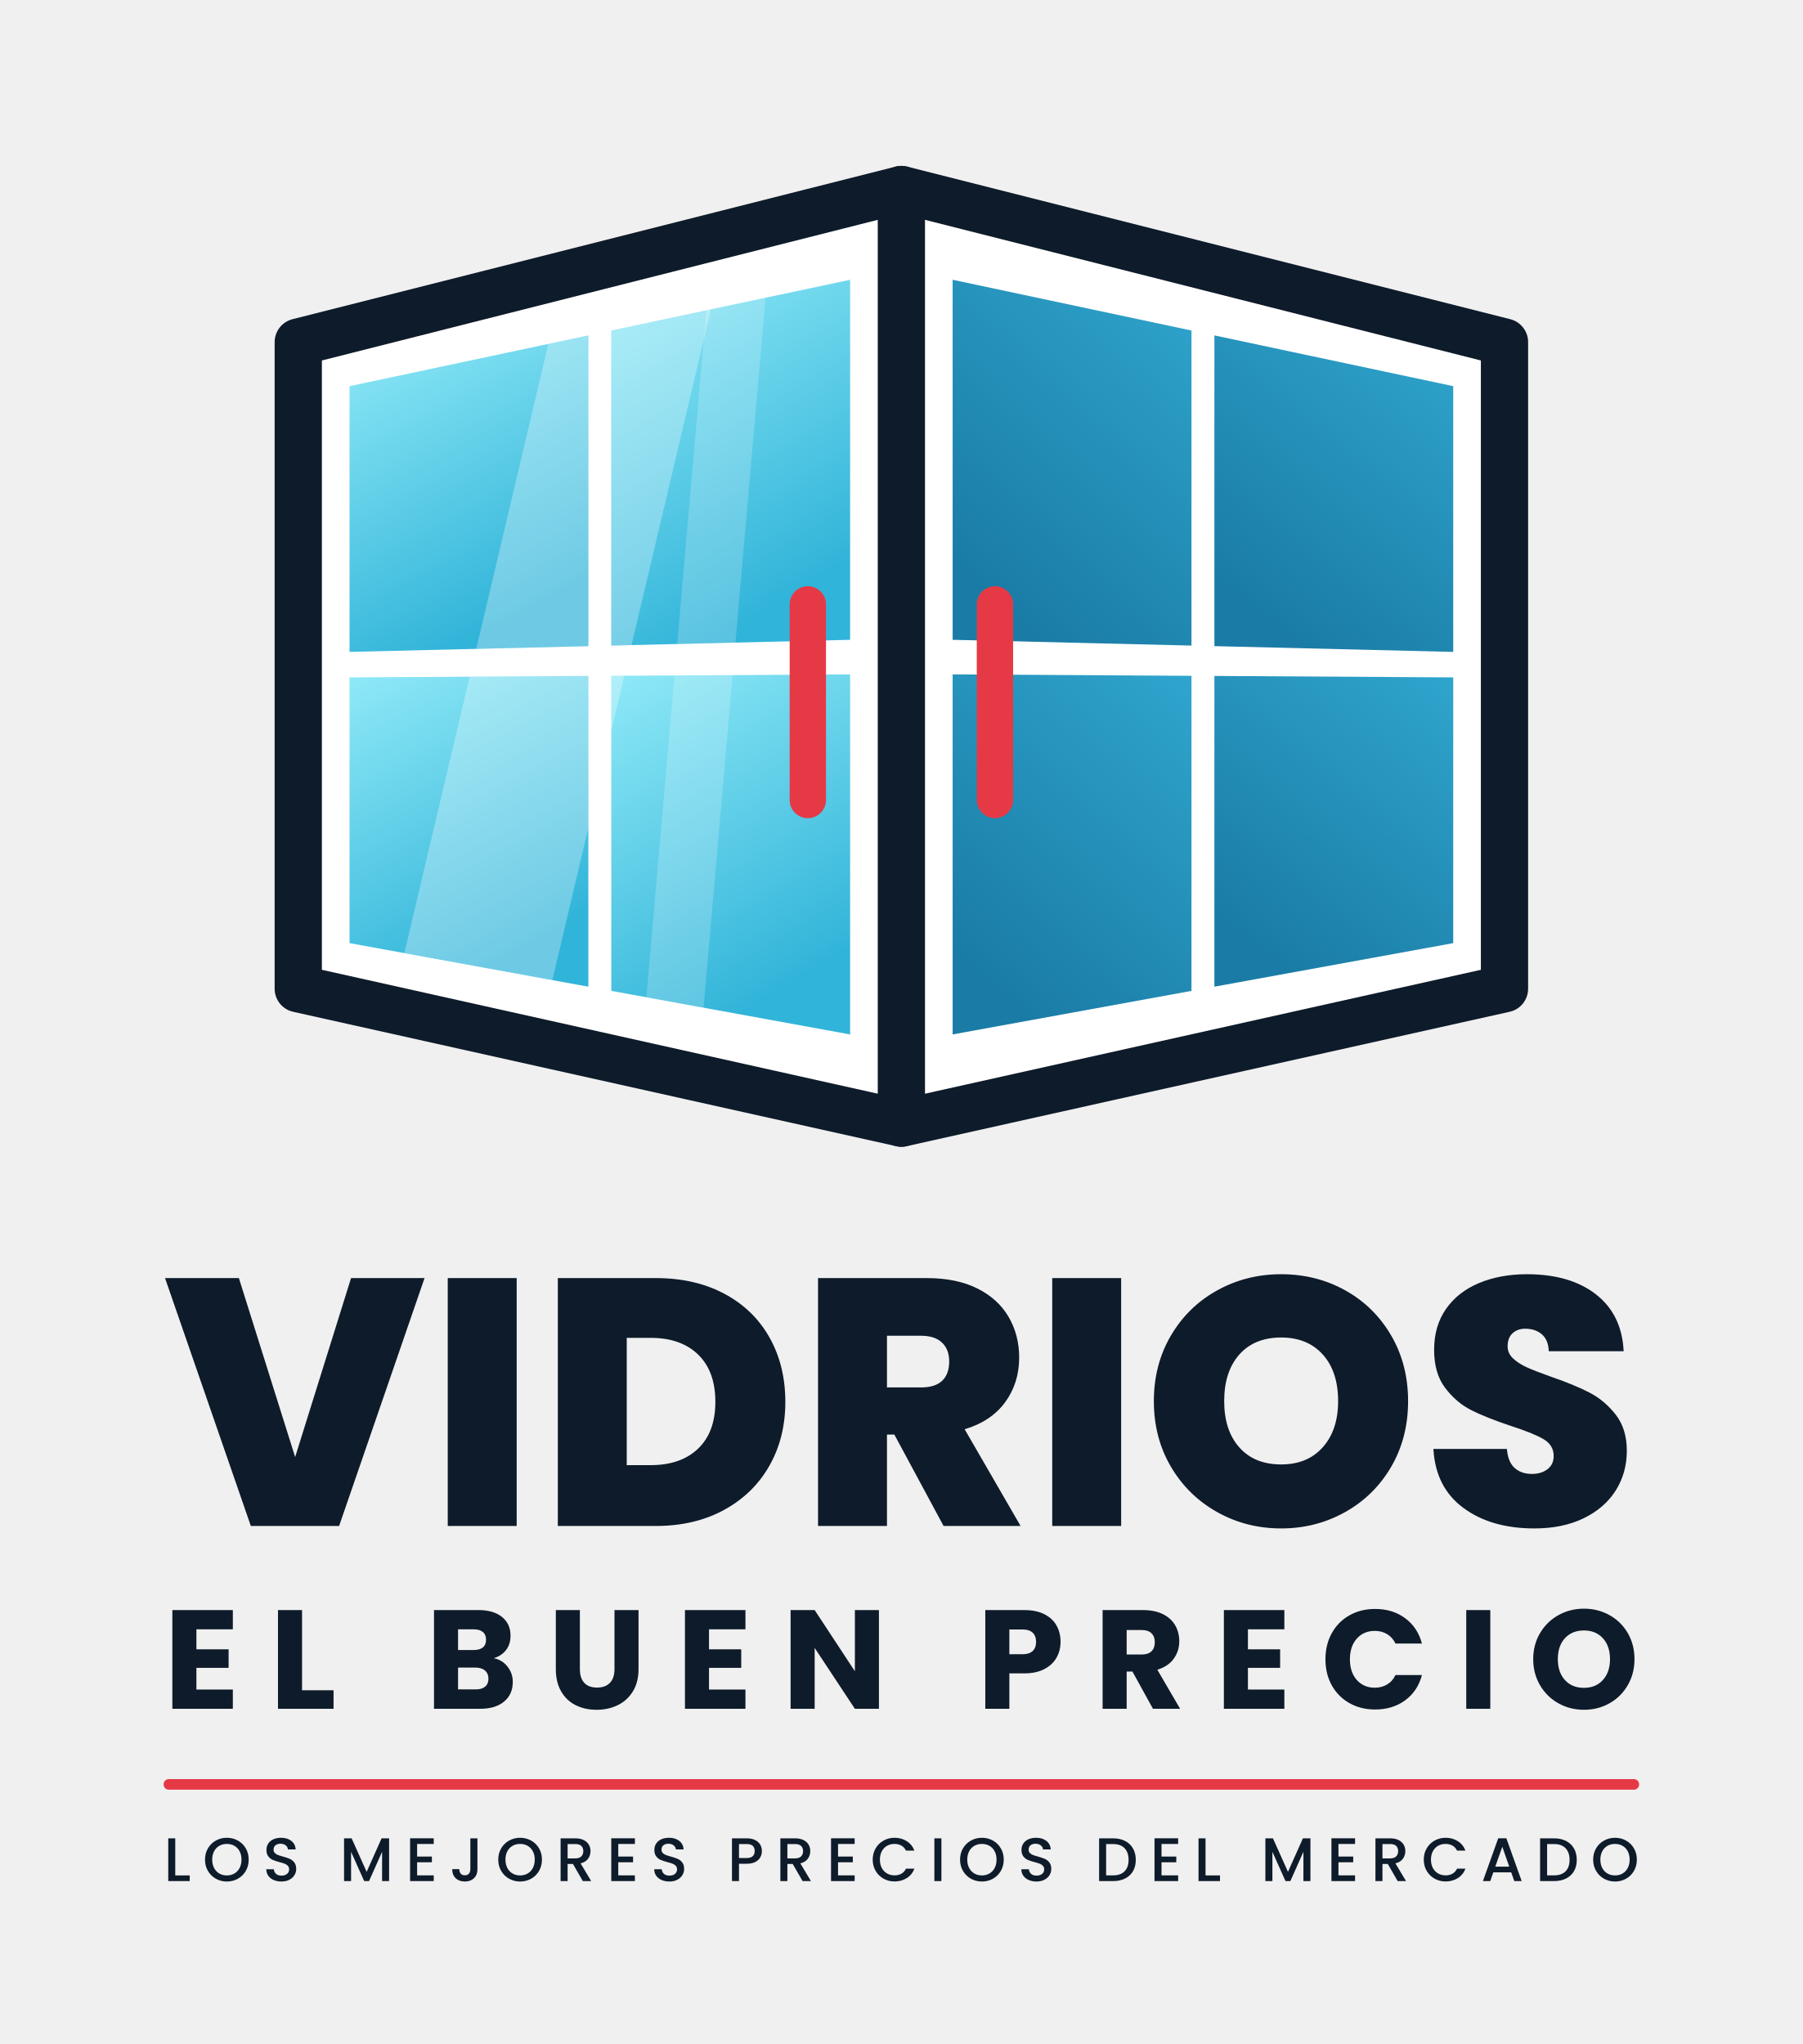
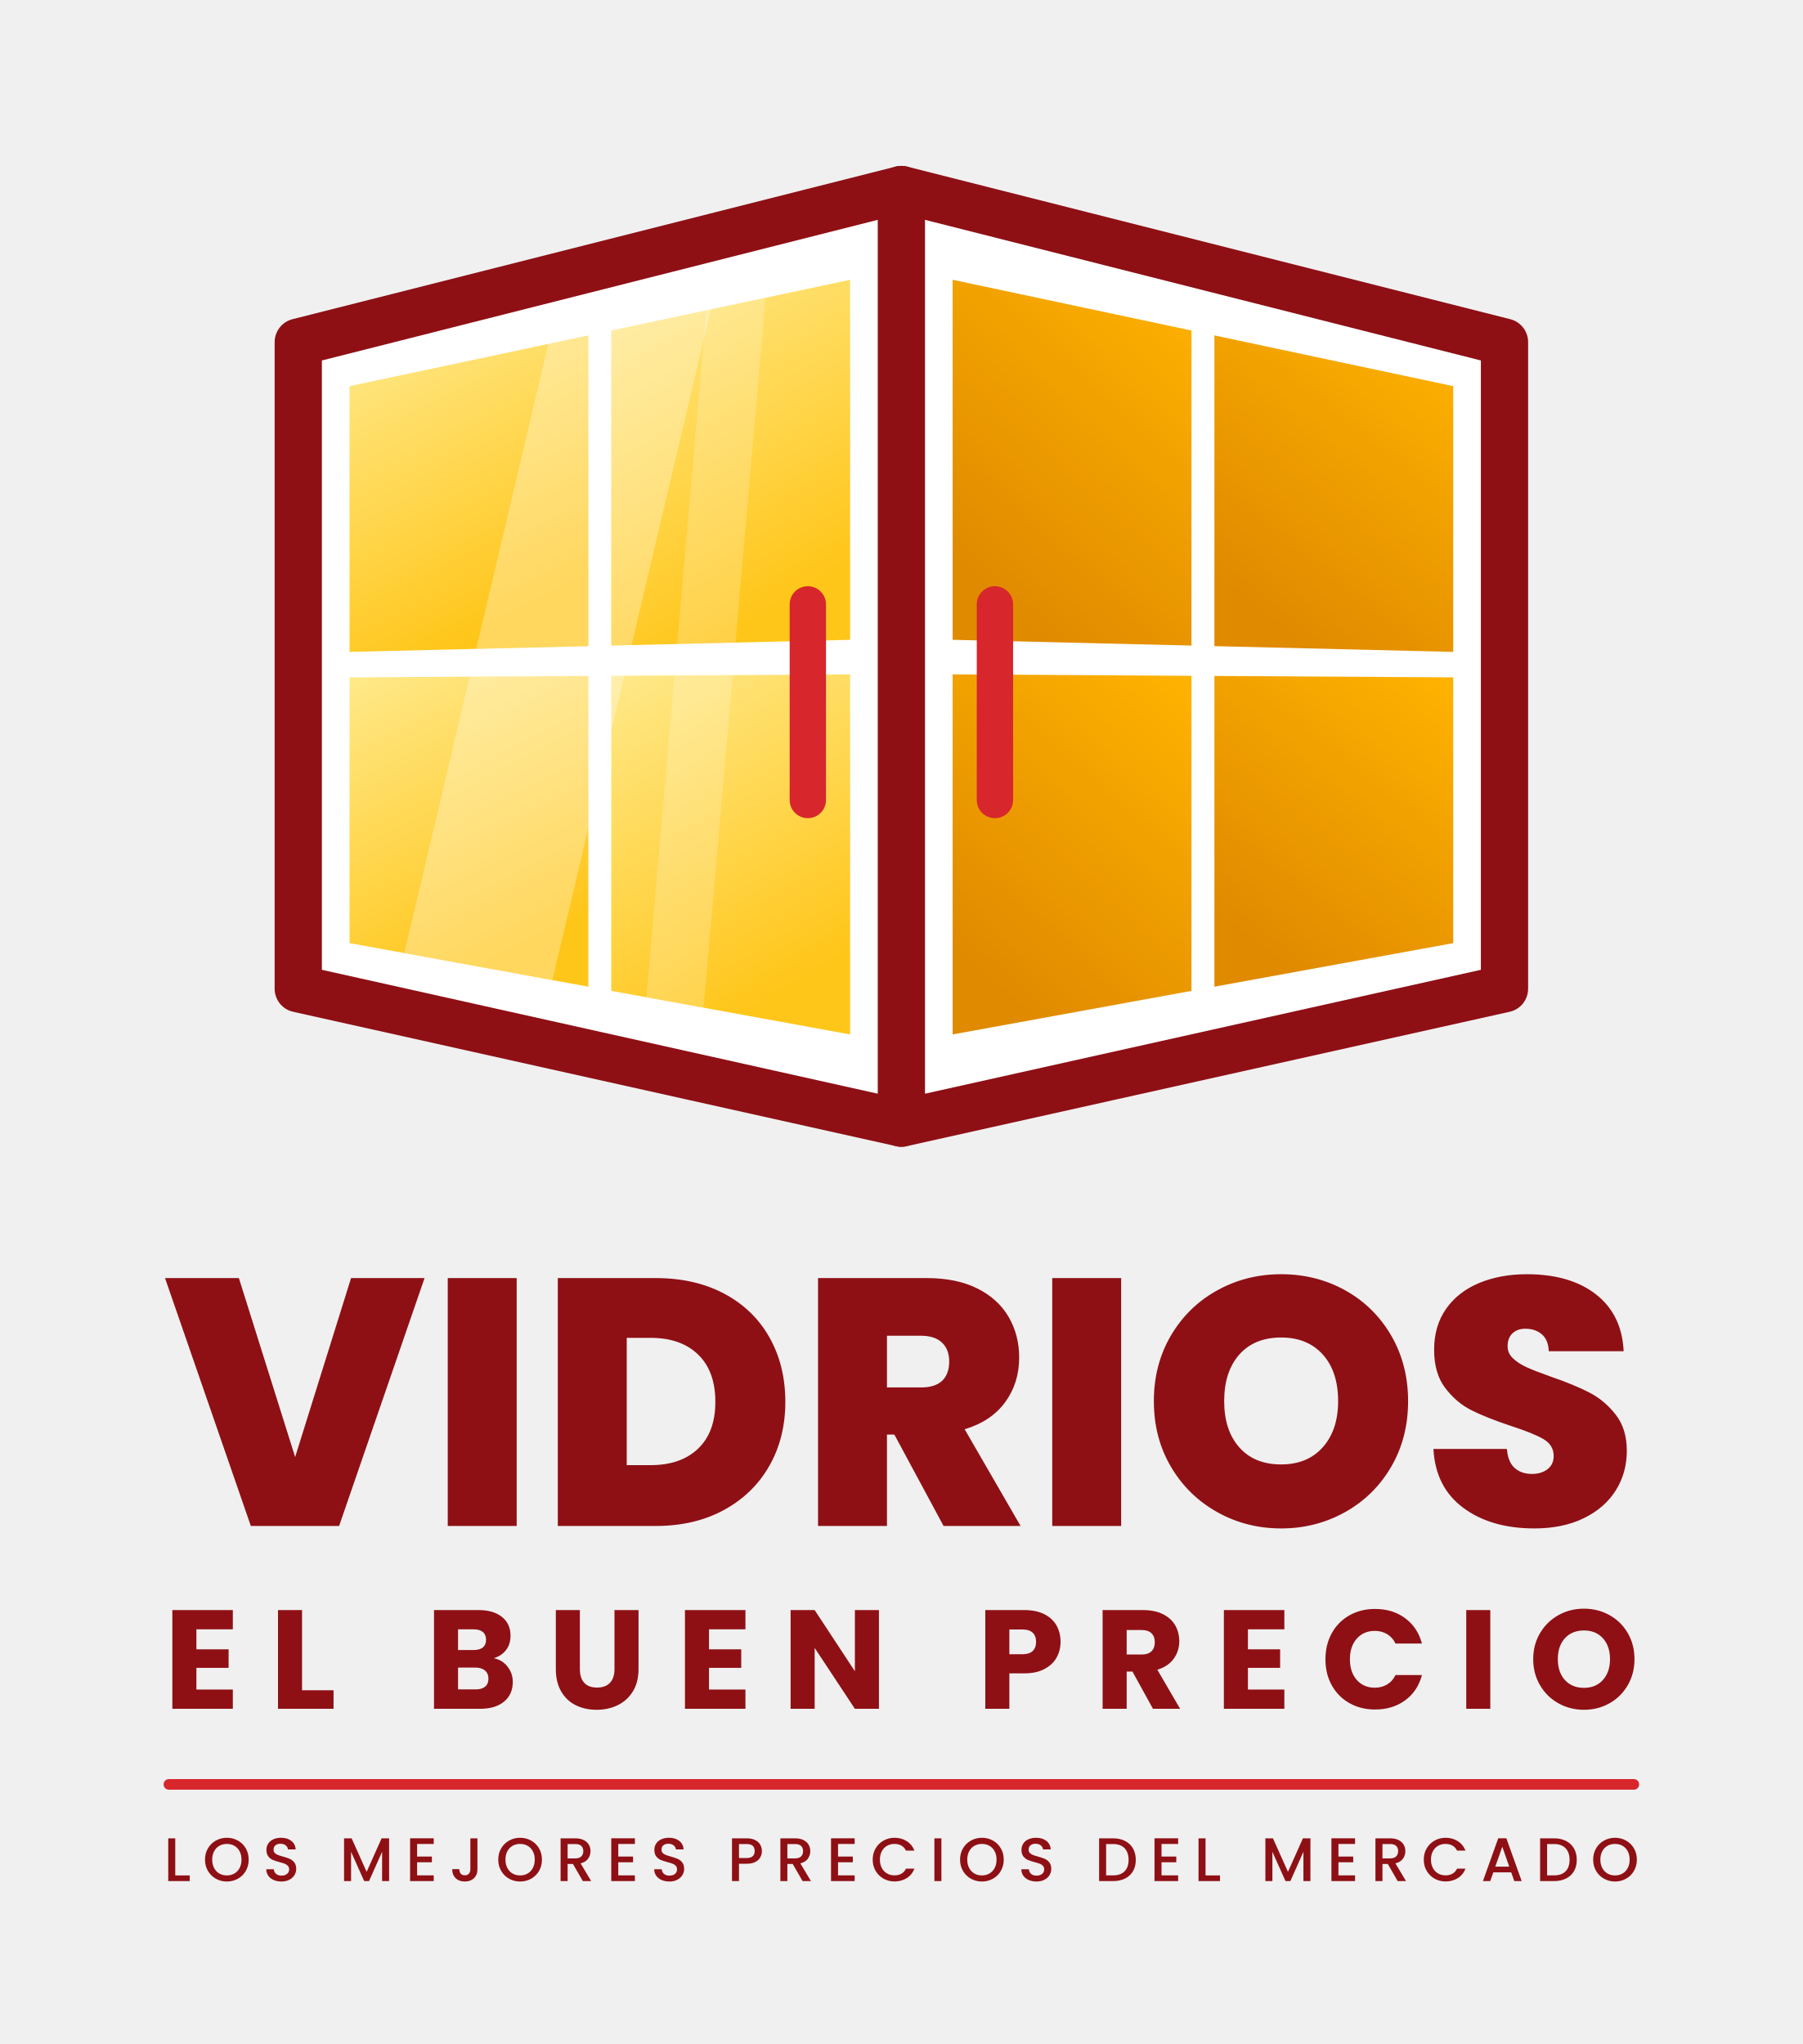
<svg xmlns="http://www.w3.org/2000/svg" viewBox="0 0 769 872" width="769" height="872">
  <defs>
    <linearGradient id="glassA" x1="0" y1="0" x2="0.4" y2="1">
-       <stop offset="0" stop-color="#8FE9F7" />
-       <stop offset="1" stop-color="#31B4D9" />
+       <stop offset="0" stop-color="#FFE98A" />
+       <stop offset="1" stop-color="#FFC61A" />
    </linearGradient>
    <linearGradient id="glassB" x1="1" y1="0" x2="0.4" y2="1">
-       <stop offset="0" stop-color="#2FA5CD" />
-       <stop offset="1" stop-color="#1A7CA6" />
+       <stop offset="0" stop-color="#FFB300" />
+       <stop offset="1" stop-color="#E08A00" />
    </linearGradient>
    <linearGradient id="bgDark" x1="0" y1="0" x2="1" y2="1">
-       <stop offset="0" stop-color="#16304A" />
-       <stop offset="1" stop-color="#0A1523" />
+       <stop offset="0" stop-color="#C4171F" />
+       <stop offset="1" stop-color="#6B0A0E" />
    </linearGradient>
    <radialGradient id="bgGlow" cx="0.5" cy="0.42" r="0.62">
-       <stop offset="0" stop-color="#2A5A80" stop-opacity="0.75" />
-       <stop offset="1" stop-color="#2A5A80" stop-opacity="0" />
+       <stop offset="0" stop-color="#FF7A2F" stop-opacity="0.45" />
+       <stop offset="1" stop-color="#FF7A2F" stop-opacity="0" />
    </radialGradient>
    <clipPath id="clipGlass">
      <polygon points="471.78,297.69 340.31,325.63 340.31,499.08 471.78,495.91" fill="#000" />
      <polygon points="471.78,514.94 340.31,515.73 340.31,689.18 471.78,713.16" fill="#000" />
      <polygon points="327.69,328.32 196.22,356.26 196.22,502.56 327.69,499.39" fill="#000" />
      <polygon points="327.69,515.80 196.22,516.59 196.22,662.89 327.69,686.87" fill="#000" />
    </clipPath>
  </defs>
  <g transform="translate(116.382,70.000) scale(0.77491) translate(-154.00,-234.00)">
-     <polygon points="500.00,248.00 832.00,332.00 832.00,688.00 500.00,762.00 168.00,688.00 168.00,332.00" fill="#FFFFFF" stroke="#0E1B2A" stroke-width="26" stroke-linejoin="round" />
+     <polygon points="500.00,248.00 832.00,332.00 832.00,688.00 500.00,762.00 168.00,688.00 168.00,332.00" fill="#FFFFFF" stroke="#8E1015" stroke-width="26" stroke-linejoin="round" />
    <g>
      <polygon points="471.78,297.69 340.31,325.63 340.31,499.08 471.78,495.91" fill="url(#glassA)" />
      <polygon points="471.78,514.94 340.31,515.73 340.31,689.18 471.78,713.16" fill="url(#glassA)" />
      <polygon points="327.69,328.32 196.22,356.26 196.22,502.56 327.69,499.39" fill="url(#glassA)" />
      <polygon points="327.69,515.80 196.22,516.59 196.22,662.89 327.69,686.87" fill="url(#glassA)" />
    </g>
    <g>
      <polygon points="528.22,297.69 659.69,325.63 659.69,499.08 528.22,495.91" fill="url(#glassB)" />
      <polygon points="528.22,514.94 659.69,515.73 659.69,689.18 528.22,713.16" fill="url(#glassB)" />
      <polygon points="672.31,328.32 803.78,356.26 803.78,502.56 672.31,499.39" fill="url(#glassB)" />
      <polygon points="672.31,515.80 803.78,516.59 803.78,662.89 672.31,686.87" fill="url(#glassB)" />
    </g>
    <g clip-path="url(#clipGlass)">
      <polygon points="200,780 330,230 415,230 285,780" fill="#FFFFFF" opacity="0.30" />
      <polygon points="352,780 400,230 432,230 384,780" fill="#FFFFFF" opacity="0.20" />
    </g>
-     <line x1="500.0" y1="248.0" x2="500.0" y2="762.0" stroke="#0E1B2A" stroke-width="26" stroke-linecap="round" />
-     <line x1="448.5" y1="476.4" x2="448.5" y2="584.1" stroke="#E63946" stroke-width="20" stroke-linecap="round" />
-     <line x1="551.5" y1="476.4" x2="551.5" y2="584.1" stroke="#E63946" stroke-width="20" stroke-linecap="round" />
+     <line x1="500.0" y1="248.0" x2="500.0" y2="762.0" stroke="#8E1015" stroke-width="26" stroke-linecap="round" />
+     <line x1="448.5" y1="476.4" x2="448.5" y2="584.1" stroke="#D7262C" stroke-width="20" stroke-linecap="round" />
+     <line x1="551.5" y1="476.4" x2="551.5" y2="584.1" stroke="#D7262C" stroke-width="20" stroke-linecap="round" />
  </g>
  <g transform="translate(69.8,546.0)">
    <g transform="translate(0,105.00)">
-       <path d="M111.3 -105.75 74.85 0.0H37.2L0.6 -105.75H32.1L56.1 -29.4L79.95 -105.75Z M150.6 -105.75V0.0H121.2V-105.75Z M265.2 -52.95Q265.2 -37.65 258.375 -25.65Q251.55 -13.65 239.025 -6.825Q226.5 0.0 210.0 0.0H168.15V-105.75H210.0Q226.65 -105.75 239.175 -99.075Q251.7 -92.4 258.45 -80.4Q265.2 -68.4 265.2 -52.95ZM235.35 -52.95Q235.35 -66.0 228.0 -73.125Q220.65 -80.25 207.75 -80.25H197.55V-25.95H207.75Q220.65 -25.95 228.0 -33.0Q235.35 -40.05 235.35 -52.95Z M332.7 0.0 311.7 -39.0H308.55V0.0H279.15V-105.75H325.5Q338.25 -105.75 347.1 -101.325Q355.95 -96.9 360.45 -89.175Q364.95 -81.45 364.95 -71.85Q364.95 -61.05 359.025 -52.875Q353.1 -44.7 341.7 -41.25L365.55 0.0ZM308.55 -59.1H323.1Q329.1 -59.1 332.1 -61.95Q335.1 -64.8 335.1 -70.2Q335.1 -75.3 332.025 -78.225Q328.95 -81.15 323.1 -81.15H308.55Z M408.45 -105.75V0.0H379.05V-105.75Z M422.4 -53.25Q422.4 -68.85 429.675 -81.225Q436.95 -93.6 449.4 -100.5Q461.85 -107.4 476.7 -107.4Q491.7 -107.4 504.075 -100.5Q516.45 -93.6 523.65 -81.225Q530.85 -68.85 530.85 -53.25Q530.85 -37.65 523.65 -25.275Q516.45 -12.9 504 -5.925Q491.55 1.05 476.7 1.05Q461.85 1.05 449.4 -5.925Q436.95 -12.9 429.675 -25.275Q422.4 -37.65 422.4 -53.25ZM501 -53.25Q501 -65.85 494.475 -73.125Q487.95 -80.4 476.7 -80.4Q465.3 -80.4 458.85 -73.125Q452.4 -65.85 452.4 -53.25Q452.4 -40.8 458.85 -33.525Q465.3 -26.25 476.7 -26.25Q487.95 -26.25 494.475 -33.6Q501 -40.95 501 -53.25Z M541.65 -32.85H573.0Q573.45 -27.3 576.3 -24.75Q579.15 -22.2 583.65 -22.2Q587.7 -22.2 590.325 -24.225Q592.95 -26.25 592.95 -29.85Q592.95 -34.5 588.6 -37.05Q584.25 -39.6 574.5 -42.75Q564.15 -46.2 557.775 -49.425Q551.4 -52.65 546.675 -58.875Q541.95 -65.1 541.95 -75.15Q541.95 -85.35 547.05 -92.625Q552.15 -99.9 561.15 -103.65Q570.15 -107.4 581.55 -107.4Q600.0 -107.4 611.025 -98.775Q622.05 -90.15 622.8 -74.55H590.85Q590.7 -79.35 587.925 -81.75Q585.15 -84.15 580.8 -84.15Q577.5 -84.15 575.4 -82.2Q573.3 -80.25 573.3 -76.65Q573.3 -73.65 575.625 -71.475Q577.95 -69.3 581.4 -67.725Q584.85 -66.15 591.6 -63.75Q601.65 -60.3 608.175 -56.925Q614.7 -53.55 619.425 -47.475Q624.15 -41.4 624.15 -32.1Q624.15 -22.65 619.425 -15.15Q614.7 -7.65 605.775 -3.3Q596.85 1.05 584.7 1.05Q566.25 1.05 554.4 -7.725Q542.55 -16.5 541.65 -32.85Z" fill="#0E1B2A" />
-       <path d="M13.98 44.1V52.62H27.72V60.54H13.98V69.78H29.52V78.0H3.72V35.88H29.52V44.1Z M59.045 70.08H72.485V78.0H48.785V35.88H59.045Z M148.934 66.54Q148.934 71.82 145.244 74.91Q141.554 78.0 134.954 78.0H115.334V35.88H134.294Q140.714 35.88 144.344 38.82Q147.974 41.76 147.974 46.8Q147.974 50.52 146.024 52.98Q144.074 55.44 140.834 56.4Q144.494 57.18 146.714 60.03Q148.934 62.88 148.934 66.54ZM125.594 52.92H132.314Q134.834 52.92 136.184 51.81Q137.534 50.7 137.534 48.54Q137.534 46.38 136.184 45.24Q134.834 44.1 132.314 44.1H125.594ZM138.554 65.16Q138.554 62.94 137.084 61.68Q135.614 60.42 133.034 60.42H125.594V69.72H133.154Q135.734 69.72 137.144 68.55Q138.554 67.38 138.554 65.16Z M177.558 35.88V61.08Q177.558 64.86 179.418 66.9Q181.278 68.94 184.878 68.94Q188.478 68.94 190.398 66.9Q192.318 64.86 192.318 61.08V35.88H202.578V61.02Q202.578 66.66 200.178 70.56Q197.778 74.46 193.728 76.44Q189.678 78.42 184.698 78.42Q179.718 78.42 175.788 76.47Q171.858 74.52 169.578 70.59Q167.298 66.66 167.298 61.02V35.88Z M232.643 44.1V52.62H246.383V60.54H232.643V69.78H248.183V78.0H222.383V35.88H248.183V44.1Z M305.128 78.0H294.868L277.708 52.02V78.0H267.448V35.88H277.708L294.868 61.98V35.88H305.128Z M367.117 62.88H360.757V78.0H350.497V35.88H367.117Q372.157 35.88 375.637 37.62Q379.117 39.36 380.857 42.42Q382.597 45.48 382.597 49.44Q382.597 53.1 380.917 56.13Q379.237 59.16 375.757 61.02Q372.277 62.88 367.117 62.88ZM372.157 49.44Q372.157 46.92 370.717 45.54Q369.277 44.16 366.337 44.16H360.757V54.72H366.337Q369.277 54.72 370.717 53.34Q372.157 51.96 372.157 49.44Z M422.022 78.0 413.262 62.1H410.802V78.0H400.542V35.88H417.762Q422.742 35.88 426.252 37.62Q429.762 39.36 431.502 42.39Q433.242 45.42 433.242 49.14Q433.242 53.34 430.872 56.64Q428.502 59.94 423.882 61.32L433.602 78.0ZM410.802 54.84H417.162Q419.982 54.84 421.392 53.46Q422.802 52.08 422.802 49.56Q422.802 47.16 421.392 45.78Q419.982 44.4 417.162 44.4H410.802Z M462.526 44.1V52.62H476.266V60.54H462.526V69.78H478.066V78.0H452.266V35.88H478.066V44.1Z M516.771 35.4Q524.271 35.4 529.611 39.36Q534.951 43.32 536.751 50.16H525.471Q524.211 47.52 521.901 46.14Q519.591 44.76 516.651 44.76Q511.911 44.76 508.971 48.06Q506.031 51.36 506.031 56.88Q506.031 62.4 508.971 65.7Q511.911 69.0 516.651 69.0Q519.591 69.0 521.901 67.62Q524.211 66.24 525.471 63.6H536.751Q534.951 70.44 529.611 74.37Q524.271 78.3 516.771 78.3Q510.651 78.3 505.821 75.57Q500.991 72.84 498.291 67.98Q495.591 63.12 495.591 56.88Q495.591 50.64 498.291 45.75Q500.991 40.86 505.821 38.13Q510.651 35.4 516.771 35.4Z M565.915 35.88V78.0H555.655V35.88Z M584.22 56.82Q584.22 50.64 587.13 45.72Q590.04 40.8 594.99 38.04Q599.94 35.28 605.88 35.28Q611.82 35.28 616.77 38.04Q621.72 40.8 624.57 45.72Q627.42 50.64 627.42 56.82Q627.42 63.0 624.54 67.95Q621.66 72.9 616.74 75.66Q611.82 78.42 605.88 78.42Q599.94 78.42 594.99 75.66Q590.04 72.9 587.13 67.95Q584.22 63.0 584.22 56.82ZM616.98 56.82Q616.98 51.24 613.95 47.91Q610.92 44.58 605.88 44.58Q600.78 44.58 597.75 47.88Q594.72 51.18 594.72 56.82Q594.72 62.4 597.75 65.73Q600.78 69.06 605.88 69.06Q610.92 69.06 613.95 65.7Q616.98 62.34 616.98 56.82Z" fill="#0E1B2A" />
-       <rect x="0" y="108.0" width="629.4" height="4.5" rx="2.2" fill="#E63946" />
-       <path d="M4.961 149.085H11.13V151.5H1.969V133.256H4.961Z M17.646 142.339Q17.646 139.661 18.893 137.535Q20.14 135.409 22.279 134.214Q24.419 133.02 26.965 133.02Q29.538 133.02 31.677 134.214Q33.816 135.409 35.05 137.535Q36.284 139.661 36.284 142.339Q36.284 145.016 35.05 147.156Q33.816 149.295 31.677 150.489Q29.538 151.684 26.965 151.684Q24.419 151.684 22.279 150.489Q20.14 149.295 18.893 147.156Q17.646 145.016 17.646 142.339ZM33.213 142.339Q33.213 140.317 32.412 138.795Q31.611 137.273 30.194 136.459Q28.776 135.645 26.965 135.645Q25.154 135.645 23.736 136.459Q22.319 137.273 21.518 138.795Q20.718 140.317 20.718 142.339Q20.718 144.36 21.518 145.896Q22.319 147.431 23.736 148.258Q25.154 149.085 26.965 149.085Q28.776 149.085 30.194 148.258Q31.611 147.431 32.412 145.896Q33.213 144.36 33.213 142.339Z M43.798 146.46H47Q47.105 147.641 47.932 148.403Q48.759 149.164 50.255 149.164Q51.804 149.164 52.67 148.416Q53.536 147.667 53.536 146.486Q53.536 145.567 52.998 144.99Q52.46 144.412 51.659 144.097Q50.859 143.782 49.441 143.415Q47.656 142.942 46.541 142.457Q45.425 141.971 44.638 140.947Q43.85 139.924 43.85 138.218Q43.85 136.643 44.638 135.461Q45.425 134.28 46.843 133.65Q48.26 133.02 50.124 133.02Q52.775 133.02 54.468 134.346Q56.161 135.671 56.345 137.981H53.038Q52.959 136.984 52.093 136.275Q51.226 135.566 49.809 135.566Q48.523 135.566 47.709 136.222Q46.895 136.879 46.895 138.113Q46.895 138.952 47.407 139.491Q47.919 140.029 48.706 140.344Q49.494 140.659 50.859 141.026Q52.67 141.525 53.812 142.024Q54.954 142.523 55.754 143.559Q56.555 144.596 56.555 146.329Q56.555 147.72 55.807 148.954Q55.059 150.188 53.628 150.936Q52.198 151.684 50.255 151.684Q48.418 151.684 46.948 151.041Q45.478 150.398 44.638 149.216Q43.798 148.035 43.798 146.46Z M96.179 133.256V151.5H93.186V139.005L87.621 151.5H85.548L79.956 139.005V151.5H76.964V133.256H80.193L86.598 147.562L92.976 133.256Z M108.129 135.671V141.026H114.429V143.468H108.129V149.059H115.216V151.5H105.136V133.23H115.216V135.671Z M133.86 133.256V146.407Q133.86 148.849 132.377 150.266Q130.894 151.684 128.479 151.684Q126.064 151.684 124.581 150.266Q123.098 148.849 123.098 146.407H126.116Q126.143 147.615 126.733 148.324Q127.324 149.032 128.479 149.032Q129.634 149.032 130.238 148.311Q130.841 147.589 130.841 146.407V133.256Z M142.739 142.339Q142.739 139.661 143.986 137.535Q145.233 135.409 147.372 134.214Q149.511 133.02 152.058 133.02Q154.63 133.02 156.769 134.214Q158.909 135.409 160.143 137.535Q161.376 139.661 161.376 142.339Q161.376 145.016 160.143 147.156Q158.909 149.295 156.769 150.489Q154.63 151.684 152.058 151.684Q149.511 151.684 147.372 150.489Q145.233 149.295 143.986 147.156Q142.739 145.016 142.739 142.339ZM158.305 142.339Q158.305 140.317 157.504 138.795Q156.704 137.273 155.286 136.459Q153.869 135.645 152.058 135.645Q150.246 135.645 148.829 136.459Q147.411 137.273 146.611 138.795Q145.81 140.317 145.81 142.339Q145.81 144.36 146.611 145.896Q147.411 147.431 148.829 148.258Q150.246 149.085 152.058 149.085Q153.869 149.085 155.286 148.258Q156.704 147.431 157.504 145.896Q158.305 144.36 158.305 142.339Z M178.813 151.5 174.613 144.202H172.329V151.5H169.336V133.256H175.636Q177.736 133.256 179.193 133.991Q180.65 134.726 181.372 135.96Q182.094 137.194 182.094 138.716Q182.094 140.501 181.057 141.958Q180.02 143.415 177.868 143.94L182.383 151.5ZM172.329 141.814H175.636Q177.316 141.814 178.169 140.974Q179.023 140.134 179.023 138.716Q179.023 137.299 178.183 136.498Q177.343 135.697 175.636 135.697H172.329Z M193.939 135.671V141.026H200.239V143.468H193.939V149.059H201.026V151.5H190.946V133.23H201.026V135.671Z M209.275 146.46H212.478Q212.583 147.641 213.409 148.403Q214.236 149.164 215.733 149.164Q217.281 149.164 218.148 148.416Q219.014 147.667 219.014 146.486Q219.014 145.567 218.476 144.99Q217.938 144.412 217.137 144.097Q216.336 143.782 214.919 143.415Q213.134 142.942 212.018 142.457Q210.903 141.971 210.115 140.947Q209.328 139.924 209.328 138.218Q209.328 136.643 210.115 135.461Q210.903 134.28 212.32 133.65Q213.738 133.02 215.601 133.02Q218.253 133.02 219.946 134.346Q221.639 135.671 221.823 137.981H218.515Q218.436 136.984 217.57 136.275Q216.704 135.566 215.286 135.566Q214 135.566 213.186 136.222Q212.373 136.879 212.373 138.113Q212.373 138.952 212.884 139.491Q213.396 140.029 214.184 140.344Q214.971 140.659 216.336 141.026Q218.148 141.525 219.289 142.024Q220.431 142.523 221.232 143.559Q222.033 144.596 222.033 146.329Q222.033 147.72 221.284 148.954Q220.536 150.188 219.106 150.936Q217.675 151.684 215.733 151.684Q213.895 151.684 212.425 151.041Q210.955 150.398 210.115 149.216Q209.275 148.035 209.275 146.46Z M248.741 144.097H245.434V151.5H242.441V133.256H248.741Q250.841 133.256 252.298 133.978Q253.755 134.7 254.477 135.934Q255.199 137.167 255.199 138.69Q255.199 140.081 254.543 141.315Q253.886 142.549 252.443 143.323Q250.999 144.097 248.741 144.097ZM252.128 138.69Q252.128 135.697 248.741 135.697H245.434V141.656H248.741Q250.448 141.656 251.288 140.882Q252.128 140.107 252.128 138.69Z M272.556 151.5 268.356 144.202H266.073V151.5H263.08V133.256H269.38Q271.48 133.256 272.937 133.991Q274.394 134.726 275.116 135.96Q275.838 137.194 275.838 138.716Q275.838 140.501 274.801 141.958Q273.764 143.415 271.611 143.94L276.126 151.5ZM266.073 141.814H269.38Q271.06 141.814 271.913 140.974Q272.766 140.134 272.766 138.716Q272.766 137.299 271.926 136.498Q271.086 135.697 269.38 135.697H266.073Z M287.683 135.671V141.026H293.983V143.468H287.683V149.059H294.77V151.5H284.69V133.23H294.77V135.671Z M311.786 133.02Q314.7 133.02 316.971 134.451Q319.241 135.881 320.265 138.506H316.669Q315.96 137.062 314.7 136.354Q313.44 135.645 311.786 135.645Q309.975 135.645 308.558 136.459Q307.14 137.273 306.339 138.795Q305.539 140.317 305.539 142.339Q305.539 144.36 306.339 145.882Q307.14 147.405 308.558 148.232Q309.975 149.059 311.786 149.059Q313.44 149.059 314.7 148.35Q315.96 147.641 316.669 146.197H320.265Q319.241 148.822 316.971 150.24Q314.7 151.657 311.786 151.657Q309.214 151.657 307.087 150.463Q304.961 149.269 303.714 147.143Q302.468 145.016 302.468 142.339Q302.468 139.661 303.714 137.535Q304.961 135.409 307.101 134.214Q309.24 133.02 311.786 133.02Z M331.769 133.256V151.5H328.776V133.256Z M339.729 142.339Q339.729 139.661 340.976 137.535Q342.223 135.409 344.362 134.214Q346.501 133.02 349.048 133.02Q351.62 133.02 353.759 134.214Q355.899 135.409 357.133 137.535Q358.366 139.661 358.366 142.339Q358.366 145.016 357.133 147.156Q355.899 149.295 353.759 150.489Q351.62 151.684 349.048 151.684Q346.501 151.684 344.362 150.489Q342.223 149.295 340.976 147.156Q339.729 145.016 339.729 142.339ZM355.295 142.339Q355.295 140.317 354.494 138.795Q353.694 137.273 352.276 136.459Q350.859 135.645 349.048 135.645Q347.236 135.645 345.819 136.459Q344.401 137.273 343.601 138.795Q342.8 140.317 342.8 142.339Q342.8 144.36 343.601 145.896Q344.401 147.431 345.819 148.258Q347.236 149.085 349.048 149.085Q350.859 149.085 352.276 148.258Q353.694 147.431 354.494 145.896Q355.295 144.36 355.295 142.339Z M365.88 146.46H369.083Q369.188 147.641 370.014 148.403Q370.841 149.164 372.338 149.164Q373.886 149.164 374.753 148.416Q375.619 147.667 375.619 146.486Q375.619 145.567 375.081 144.99Q374.543 144.412 373.742 144.097Q372.941 143.782 371.524 143.415Q369.739 142.942 368.623 142.457Q367.508 141.971 366.72 140.947Q365.933 139.924 365.933 138.218Q365.933 136.643 366.72 135.461Q367.508 134.28 368.925 133.65Q370.343 133.02 372.206 133.02Q374.858 133.02 376.551 134.346Q378.244 135.671 378.428 137.981H375.12Q375.041 136.984 374.175 136.275Q373.309 135.566 371.891 135.566Q370.605 135.566 369.791 136.222Q368.978 136.879 368.978 138.113Q368.978 138.952 369.489 139.491Q370.001 140.029 370.789 140.344Q371.576 140.659 372.941 141.026Q374.753 141.525 375.894 142.024Q377.036 142.523 377.837 143.559Q378.638 144.596 378.638 146.329Q378.638 147.72 377.889 148.954Q377.141 150.188 375.711 150.936Q374.28 151.684 372.338 151.684Q370.5 151.684 369.03 151.041Q367.56 150.398 366.72 149.216Q365.88 148.035 365.88 146.46Z M414.691 142.444Q414.691 145.226 413.497 147.274Q412.303 149.321 410.111 150.411Q407.919 151.5 405.005 151.5H399.046V133.256H405.005Q407.919 133.256 410.111 134.372Q412.303 135.488 413.497 137.574Q414.691 139.661 414.691 142.444ZM411.62 142.444Q411.62 139.268 409.914 137.483Q408.208 135.697 405.005 135.697H402.039V149.059H405.005Q408.208 149.059 409.914 147.326Q411.62 145.594 411.62 142.444Z M425.67 135.671V141.026H431.97V143.468H425.67V149.059H432.758V151.5H422.678V133.23H432.758V135.671Z M444.445 149.085H450.614V151.5H441.453V133.256H444.445Z M489.188 133.256V151.5H486.195V139.005L480.63 151.5H478.556L472.965 139.005V151.5H469.973V133.256H473.201L479.606 147.562L485.985 133.256Z M501.138 135.671V141.026H507.438V143.468H501.138V149.059H508.225V151.5H498.145V133.23H508.225V135.671Z M526.396 151.5 522.196 144.202H519.913V151.5H516.92V133.256H523.22Q525.32 133.256 526.777 133.991Q528.234 134.726 528.956 135.96Q529.678 137.194 529.678 138.716Q529.678 140.501 528.641 141.958Q527.604 143.415 525.451 143.94L529.966 151.5ZM519.913 141.814H523.22Q524.9 141.814 525.753 140.974Q526.606 140.134 526.606 138.716Q526.606 137.299 525.766 136.498Q524.926 135.697 523.22 135.697H519.913Z M546.851 133.02Q549.765 133.02 552.036 134.451Q554.306 135.881 555.33 138.506H551.734Q551.025 137.062 549.765 136.354Q548.505 135.645 546.851 135.645Q545.04 135.645 543.623 136.459Q542.205 137.273 541.404 138.795Q540.604 140.317 540.604 142.339Q540.604 144.36 541.404 145.882Q542.205 147.405 543.623 148.232Q545.04 149.059 546.851 149.059Q548.505 149.059 549.765 148.35Q551.025 147.641 551.734 146.197H555.33Q554.306 148.822 552.036 150.24Q549.765 151.657 546.851 151.657Q544.279 151.657 542.153 150.463Q540.026 149.269 538.779 147.143Q537.533 145.016 537.533 142.339Q537.533 139.661 538.779 137.535Q540.026 135.409 542.166 134.214Q544.305 133.02 546.851 133.02Z M574.84 147.773H567.201L565.889 151.5H562.765L569.301 133.23H572.766L579.303 151.5H576.153ZM574 145.331 571.034 136.852 568.041 145.331Z M602.803 142.444Q602.803 145.226 601.608 147.274Q600.414 149.321 598.222 150.411Q596.03 151.5 593.116 151.5H587.158V133.256H593.116Q596.03 133.256 598.222 134.372Q600.414 135.488 601.608 137.574Q602.803 139.661 602.803 142.444ZM599.731 142.444Q599.731 139.268 598.025 137.483Q596.319 135.697 593.116 135.697H590.15V149.059H593.116Q596.319 149.059 598.025 147.326Q599.731 145.594 599.731 142.444Z M609.791 142.339Q609.791 139.661 611.038 137.535Q612.285 135.409 614.424 134.214Q616.564 133.02 619.11 133.02Q621.683 133.02 623.822 134.214Q625.961 135.409 627.195 137.535Q628.429 139.661 628.429 142.339Q628.429 145.016 627.195 147.156Q625.961 149.295 623.822 150.489Q621.683 151.684 619.11 151.684Q616.564 151.684 614.424 150.489Q612.285 149.295 611.038 147.156Q609.791 145.016 609.791 142.339ZM625.358 142.339Q625.358 140.317 624.557 138.795Q623.756 137.273 622.339 136.459Q620.921 135.645 619.11 135.645Q617.299 135.645 615.881 136.459Q614.464 137.273 613.663 138.795Q612.863 140.317 612.863 142.339Q612.863 144.36 613.663 145.896Q614.464 147.431 615.881 148.258Q617.299 149.085 619.11 149.085Q620.921 149.085 622.339 148.258Q623.756 147.431 624.557 145.896Q625.358 144.36 625.358 142.339Z" fill="#0E1B2A" />
+       <path d="M111.3 -105.75 74.85 0.0H37.2L0.6 -105.75H32.1L56.1 -29.4L79.95 -105.75Z M150.6 -105.75V0.0H121.2V-105.75Z M265.2 -52.95Q265.2 -37.65 258.375 -25.65Q251.55 -13.65 239.025 -6.825Q226.5 0.0 210.0 0.0H168.15V-105.75H210.0Q226.65 -105.75 239.175 -99.075Q251.7 -92.4 258.45 -80.4Q265.2 -68.4 265.2 -52.95ZM235.35 -52.95Q235.35 -66.0 228.0 -73.125Q220.65 -80.25 207.75 -80.25H197.55V-25.95H207.75Q220.65 -25.95 228.0 -33.0Q235.35 -40.05 235.35 -52.95Z M332.7 0.0 311.7 -39.0H308.55V0.0H279.15V-105.75H325.5Q338.25 -105.75 347.1 -101.325Q355.95 -96.9 360.45 -89.175Q364.95 -81.45 364.95 -71.85Q364.95 -61.05 359.025 -52.875Q353.1 -44.7 341.7 -41.25L365.55 0.0ZM308.55 -59.1H323.1Q329.1 -59.1 332.1 -61.95Q335.1 -64.8 335.1 -70.2Q335.1 -75.3 332.025 -78.225Q328.95 -81.15 323.1 -81.15H308.55Z M408.45 -105.75V0.0H379.05V-105.75Z M422.4 -53.25Q422.4 -68.85 429.675 -81.225Q436.95 -93.6 449.4 -100.5Q461.85 -107.4 476.7 -107.4Q491.7 -107.4 504.075 -100.5Q516.45 -93.6 523.65 -81.225Q530.85 -68.85 530.85 -53.25Q530.85 -37.65 523.65 -25.275Q516.45 -12.9 504 -5.925Q491.55 1.05 476.7 1.05Q461.85 1.05 449.4 -5.925Q436.95 -12.9 429.675 -25.275Q422.4 -37.65 422.4 -53.25ZM501 -53.25Q501 -65.85 494.475 -73.125Q487.95 -80.4 476.7 -80.4Q465.3 -80.4 458.85 -73.125Q452.4 -65.85 452.4 -53.25Q452.4 -40.8 458.85 -33.525Q465.3 -26.25 476.7 -26.25Q487.95 -26.25 494.475 -33.6Q501 -40.95 501 -53.25Z M541.65 -32.85H573.0Q573.45 -27.3 576.3 -24.75Q579.15 -22.2 583.65 -22.2Q587.7 -22.2 590.325 -24.225Q592.95 -26.25 592.95 -29.85Q592.95 -34.5 588.6 -37.05Q584.25 -39.6 574.5 -42.75Q564.15 -46.2 557.775 -49.425Q551.4 -52.65 546.675 -58.875Q541.95 -65.1 541.95 -75.15Q541.95 -85.35 547.05 -92.625Q552.15 -99.9 561.15 -103.65Q570.15 -107.4 581.55 -107.4Q600.0 -107.4 611.025 -98.775Q622.05 -90.15 622.8 -74.55H590.85Q590.7 -79.35 587.925 -81.75Q585.15 -84.15 580.8 -84.15Q577.5 -84.15 575.4 -82.2Q573.3 -80.25 573.3 -76.65Q573.3 -73.65 575.625 -71.475Q577.95 -69.3 581.4 -67.725Q584.85 -66.15 591.6 -63.75Q601.65 -60.3 608.175 -56.925Q614.7 -53.55 619.425 -47.475Q624.15 -41.4 624.15 -32.1Q624.15 -22.65 619.425 -15.15Q614.7 -7.65 605.775 -3.3Q596.85 1.05 584.7 1.05Q566.25 1.05 554.4 -7.725Q542.55 -16.5 541.65 -32.85Z" fill="#8E1015" />
+       <path d="M13.98 44.1V52.62H27.72V60.54H13.98V69.78H29.52V78.0H3.72V35.88H29.52V44.1Z M59.045 70.08H72.485V78.0H48.785V35.88H59.045Z M148.934 66.54Q148.934 71.82 145.244 74.91Q141.554 78.0 134.954 78.0H115.334V35.88H134.294Q140.714 35.88 144.344 38.82Q147.974 41.76 147.974 46.8Q147.974 50.52 146.024 52.98Q144.074 55.44 140.834 56.4Q144.494 57.18 146.714 60.03Q148.934 62.88 148.934 66.54ZM125.594 52.92H132.314Q134.834 52.92 136.184 51.81Q137.534 50.7 137.534 48.54Q137.534 46.38 136.184 45.24Q134.834 44.1 132.314 44.1H125.594ZM138.554 65.16Q138.554 62.94 137.084 61.68Q135.614 60.42 133.034 60.42H125.594V69.72H133.154Q135.734 69.72 137.144 68.55Q138.554 67.38 138.554 65.16Z M177.558 35.88V61.08Q177.558 64.86 179.418 66.9Q181.278 68.94 184.878 68.94Q188.478 68.94 190.398 66.9Q192.318 64.86 192.318 61.08V35.88H202.578V61.02Q202.578 66.66 200.178 70.56Q197.778 74.46 193.728 76.44Q189.678 78.42 184.698 78.42Q179.718 78.42 175.788 76.47Q171.858 74.52 169.578 70.59Q167.298 66.66 167.298 61.02V35.88Z M232.643 44.1V52.62H246.383V60.54H232.643V69.78H248.183V78.0H222.383V35.88H248.183V44.1Z M305.128 78.0H294.868L277.708 52.02V78.0H267.448V35.88H277.708L294.868 61.98V35.88H305.128Z M367.117 62.88H360.757V78.0H350.497V35.88H367.117Q372.157 35.88 375.637 37.62Q379.117 39.36 380.857 42.42Q382.597 45.48 382.597 49.44Q382.597 53.1 380.917 56.13Q379.237 59.16 375.757 61.02Q372.277 62.88 367.117 62.88ZM372.157 49.44Q372.157 46.92 370.717 45.54Q369.277 44.16 366.337 44.16H360.757V54.72H366.337Q369.277 54.72 370.717 53.34Q372.157 51.96 372.157 49.44Z M422.022 78.0 413.262 62.1H410.802V78.0H400.542V35.88H417.762Q422.742 35.88 426.252 37.62Q429.762 39.36 431.502 42.39Q433.242 45.42 433.242 49.14Q433.242 53.34 430.872 56.64Q428.502 59.94 423.882 61.32L433.602 78.0ZM410.802 54.84H417.162Q419.982 54.84 421.392 53.46Q422.802 52.08 422.802 49.56Q422.802 47.16 421.392 45.78Q419.982 44.4 417.162 44.4H410.802Z M462.526 44.1V52.62H476.266V60.54H462.526V69.78H478.066V78.0H452.266V35.88H478.066V44.1Z M516.771 35.4Q524.271 35.4 529.611 39.36Q534.951 43.32 536.751 50.16H525.471Q524.211 47.52 521.901 46.14Q519.591 44.76 516.651 44.76Q511.911 44.76 508.971 48.06Q506.031 51.36 506.031 56.88Q506.031 62.4 508.971 65.7Q511.911 69.0 516.651 69.0Q519.591 69.0 521.901 67.62Q524.211 66.24 525.471 63.6H536.751Q534.951 70.44 529.611 74.37Q524.271 78.3 516.771 78.3Q510.651 78.3 505.821 75.57Q500.991 72.84 498.291 67.98Q495.591 63.12 495.591 56.88Q495.591 50.64 498.291 45.75Q500.991 40.86 505.821 38.13Q510.651 35.4 516.771 35.4Z M565.915 35.88V78.0H555.655V35.88Z M584.22 56.82Q584.22 50.64 587.13 45.72Q590.04 40.8 594.99 38.04Q599.94 35.28 605.88 35.28Q611.82 35.28 616.77 38.04Q621.72 40.8 624.57 45.72Q627.42 50.64 627.42 56.82Q627.42 63.0 624.54 67.95Q621.66 72.9 616.74 75.66Q611.82 78.42 605.88 78.42Q599.94 78.42 594.99 75.66Q590.04 72.9 587.13 67.95Q584.22 63.0 584.22 56.82ZM616.98 56.82Q616.98 51.24 613.95 47.91Q610.92 44.58 605.88 44.58Q600.78 44.58 597.75 47.88Q594.72 51.18 594.72 56.82Q594.72 62.4 597.75 65.73Q600.78 69.06 605.88 69.06Q610.92 69.06 613.95 65.7Q616.98 62.34 616.98 56.82Z" fill="#8E1015" />
+       <rect x="0" y="108.0" width="629.4" height="4.5" rx="2.2" fill="#D7262C" />
+       <path d="M4.961 149.085H11.13V151.5H1.969V133.256H4.961Z M17.646 142.339Q17.646 139.661 18.893 137.535Q20.14 135.409 22.279 134.214Q24.419 133.02 26.965 133.02Q29.538 133.02 31.677 134.214Q33.816 135.409 35.05 137.535Q36.284 139.661 36.284 142.339Q36.284 145.016 35.05 147.156Q33.816 149.295 31.677 150.489Q29.538 151.684 26.965 151.684Q24.419 151.684 22.279 150.489Q20.14 149.295 18.893 147.156Q17.646 145.016 17.646 142.339ZM33.213 142.339Q33.213 140.317 32.412 138.795Q31.611 137.273 30.194 136.459Q28.776 135.645 26.965 135.645Q25.154 135.645 23.736 136.459Q22.319 137.273 21.518 138.795Q20.718 140.317 20.718 142.339Q20.718 144.36 21.518 145.896Q22.319 147.431 23.736 148.258Q25.154 149.085 26.965 149.085Q28.776 149.085 30.194 148.258Q31.611 147.431 32.412 145.896Q33.213 144.36 33.213 142.339Z M43.798 146.46H47Q47.105 147.641 47.932 148.403Q48.759 149.164 50.255 149.164Q51.804 149.164 52.67 148.416Q53.536 147.667 53.536 146.486Q53.536 145.567 52.998 144.99Q52.46 144.412 51.659 144.097Q50.859 143.782 49.441 143.415Q47.656 142.942 46.541 142.457Q45.425 141.971 44.638 140.947Q43.85 139.924 43.85 138.218Q43.85 136.643 44.638 135.461Q45.425 134.28 46.843 133.65Q48.26 133.02 50.124 133.02Q52.775 133.02 54.468 134.346Q56.161 135.671 56.345 137.981H53.038Q52.959 136.984 52.093 136.275Q51.226 135.566 49.809 135.566Q48.523 135.566 47.709 136.222Q46.895 136.879 46.895 138.113Q46.895 138.952 47.407 139.491Q47.919 140.029 48.706 140.344Q49.494 140.659 50.859 141.026Q52.67 141.525 53.812 142.024Q54.954 142.523 55.754 143.559Q56.555 144.596 56.555 146.329Q56.555 147.72 55.807 148.954Q55.059 150.188 53.628 150.936Q52.198 151.684 50.255 151.684Q48.418 151.684 46.948 151.041Q45.478 150.398 44.638 149.216Q43.798 148.035 43.798 146.46Z M96.179 133.256V151.5H93.186V139.005L87.621 151.5H85.548L79.956 139.005V151.5H76.964V133.256H80.193L86.598 147.562L92.976 133.256Z M108.129 135.671V141.026H114.429V143.468H108.129V149.059H115.216V151.5H105.136V133.23H115.216V135.671Z M133.86 133.256V146.407Q133.86 148.849 132.377 150.266Q130.894 151.684 128.479 151.684Q126.064 151.684 124.581 150.266Q123.098 148.849 123.098 146.407H126.116Q126.143 147.615 126.733 148.324Q127.324 149.032 128.479 149.032Q129.634 149.032 130.238 148.311Q130.841 147.589 130.841 146.407V133.256Z M142.739 142.339Q142.739 139.661 143.986 137.535Q145.233 135.409 147.372 134.214Q149.511 133.02 152.058 133.02Q154.63 133.02 156.769 134.214Q158.909 135.409 160.143 137.535Q161.376 139.661 161.376 142.339Q161.376 145.016 160.143 147.156Q158.909 149.295 156.769 150.489Q154.63 151.684 152.058 151.684Q149.511 151.684 147.372 150.489Q145.233 149.295 143.986 147.156Q142.739 145.016 142.739 142.339ZM158.305 142.339Q158.305 140.317 157.504 138.795Q156.704 137.273 155.286 136.459Q153.869 135.645 152.058 135.645Q150.246 135.645 148.829 136.459Q147.411 137.273 146.611 138.795Q145.81 140.317 145.81 142.339Q145.81 144.36 146.611 145.896Q147.411 147.431 148.829 148.258Q150.246 149.085 152.058 149.085Q153.869 149.085 155.286 148.258Q156.704 147.431 157.504 145.896Q158.305 144.36 158.305 142.339Z M178.813 151.5 174.613 144.202H172.329V151.5H169.336V133.256H175.636Q177.736 133.256 179.193 133.991Q180.65 134.726 181.372 135.96Q182.094 137.194 182.094 138.716Q182.094 140.501 181.057 141.958Q180.02 143.415 177.868 143.94L182.383 151.5ZM172.329 141.814H175.636Q177.316 141.814 178.169 140.974Q179.023 140.134 179.023 138.716Q179.023 137.299 178.183 136.498Q177.343 135.697 175.636 135.697H172.329Z M193.939 135.671V141.026H200.239V143.468H193.939V149.059H201.026V151.5H190.946V133.23H201.026V135.671Z M209.275 146.46H212.478Q212.583 147.641 213.409 148.403Q214.236 149.164 215.733 149.164Q217.281 149.164 218.148 148.416Q219.014 147.667 219.014 146.486Q219.014 145.567 218.476 144.99Q217.938 144.412 217.137 144.097Q216.336 143.782 214.919 143.415Q213.134 142.942 212.018 142.457Q210.903 141.971 210.115 140.947Q209.328 139.924 209.328 138.218Q209.328 136.643 210.115 135.461Q210.903 134.28 212.32 133.65Q213.738 133.02 215.601 133.02Q218.253 133.02 219.946 134.346Q221.639 135.671 221.823 137.981H218.515Q218.436 136.984 217.57 136.275Q216.704 135.566 215.286 135.566Q214 135.566 213.186 136.222Q212.373 136.879 212.373 138.113Q212.373 138.952 212.884 139.491Q213.396 140.029 214.184 140.344Q214.971 140.659 216.336 141.026Q218.148 141.525 219.289 142.024Q220.431 142.523 221.232 143.559Q222.033 144.596 222.033 146.329Q222.033 147.72 221.284 148.954Q220.536 150.188 219.106 150.936Q217.675 151.684 215.733 151.684Q213.895 151.684 212.425 151.041Q210.955 150.398 210.115 149.216Q209.275 148.035 209.275 146.46Z M248.741 144.097H245.434V151.5H242.441V133.256H248.741Q250.841 133.256 252.298 133.978Q253.755 134.7 254.477 135.934Q255.199 137.167 255.199 138.69Q255.199 140.081 254.543 141.315Q253.886 142.549 252.443 143.323Q250.999 144.097 248.741 144.097ZM252.128 138.69Q252.128 135.697 248.741 135.697H245.434V141.656H248.741Q250.448 141.656 251.288 140.882Q252.128 140.107 252.128 138.69Z M272.556 151.5 268.356 144.202H266.073V151.5H263.08V133.256H269.38Q271.48 133.256 272.937 133.991Q274.394 134.726 275.116 135.96Q275.838 137.194 275.838 138.716Q275.838 140.501 274.801 141.958Q273.764 143.415 271.611 143.94L276.126 151.5ZM266.073 141.814H269.38Q271.06 141.814 271.913 140.974Q272.766 140.134 272.766 138.716Q272.766 137.299 271.926 136.498Q271.086 135.697 269.38 135.697H266.073Z M287.683 135.671V141.026H293.983V143.468H287.683V149.059H294.77V151.5H284.69V133.23H294.77V135.671Z M311.786 133.02Q314.7 133.02 316.971 134.451Q319.241 135.881 320.265 138.506H316.669Q315.96 137.062 314.7 136.354Q313.44 135.645 311.786 135.645Q309.975 135.645 308.558 136.459Q307.14 137.273 306.339 138.795Q305.539 140.317 305.539 142.339Q305.539 144.36 306.339 145.882Q307.14 147.405 308.558 148.232Q309.975 149.059 311.786 149.059Q313.44 149.059 314.7 148.35Q315.96 147.641 316.669 146.197H320.265Q319.241 148.822 316.971 150.24Q314.7 151.657 311.786 151.657Q309.214 151.657 307.087 150.463Q304.961 149.269 303.714 147.143Q302.468 145.016 302.468 142.339Q302.468 139.661 303.714 137.535Q304.961 135.409 307.101 134.214Q309.24 133.02 311.786 133.02Z M331.769 133.256V151.5H328.776V133.256Z M339.729 142.339Q339.729 139.661 340.976 137.535Q342.223 135.409 344.362 134.214Q346.501 133.02 349.048 133.02Q351.62 133.02 353.759 134.214Q355.899 135.409 357.133 137.535Q358.366 139.661 358.366 142.339Q358.366 145.016 357.133 147.156Q355.899 149.295 353.759 150.489Q351.62 151.684 349.048 151.684Q346.501 151.684 344.362 150.489Q342.223 149.295 340.976 147.156Q339.729 145.016 339.729 142.339ZM355.295 142.339Q355.295 140.317 354.494 138.795Q353.694 137.273 352.276 136.459Q350.859 135.645 349.048 135.645Q347.236 135.645 345.819 136.459Q344.401 137.273 343.601 138.795Q342.8 140.317 342.8 142.339Q342.8 144.36 343.601 145.896Q344.401 147.431 345.819 148.258Q347.236 149.085 349.048 149.085Q350.859 149.085 352.276 148.258Q353.694 147.431 354.494 145.896Q355.295 144.36 355.295 142.339Z M365.88 146.46H369.083Q369.188 147.641 370.014 148.403Q370.841 149.164 372.338 149.164Q373.886 149.164 374.753 148.416Q375.619 147.667 375.619 146.486Q375.619 145.567 375.081 144.99Q374.543 144.412 373.742 144.097Q372.941 143.782 371.524 143.415Q369.739 142.942 368.623 142.457Q367.508 141.971 366.72 140.947Q365.933 139.924 365.933 138.218Q365.933 136.643 366.72 135.461Q367.508 134.28 368.925 133.65Q370.343 133.02 372.206 133.02Q374.858 133.02 376.551 134.346Q378.244 135.671 378.428 137.981H375.12Q375.041 136.984 374.175 136.275Q373.309 135.566 371.891 135.566Q370.605 135.566 369.791 136.222Q368.978 136.879 368.978 138.113Q368.978 138.952 369.489 139.491Q370.001 140.029 370.789 140.344Q371.576 140.659 372.941 141.026Q374.753 141.525 375.894 142.024Q377.036 142.523 377.837 143.559Q378.638 144.596 378.638 146.329Q378.638 147.72 377.889 148.954Q377.141 150.188 375.711 150.936Q374.28 151.684 372.338 151.684Q370.5 151.684 369.03 151.041Q367.56 150.398 366.72 149.216Q365.88 148.035 365.88 146.46Z M414.691 142.444Q414.691 145.226 413.497 147.274Q412.303 149.321 410.111 150.411Q407.919 151.5 405.005 151.5H399.046V133.256H405.005Q407.919 133.256 410.111 134.372Q412.303 135.488 413.497 137.574Q414.691 139.661 414.691 142.444ZM411.62 142.444Q411.62 139.268 409.914 137.483Q408.208 135.697 405.005 135.697H402.039V149.059H405.005Q408.208 149.059 409.914 147.326Q411.62 145.594 411.62 142.444Z M425.67 135.671V141.026H431.97V143.468H425.67V149.059H432.758V151.5H422.678V133.23H432.758V135.671Z M444.445 149.085H450.614V151.5H441.453V133.256H444.445Z M489.188 133.256V151.5H486.195V139.005L480.63 151.5H478.556L472.965 139.005V151.5H469.973V133.256H473.201L479.606 147.562L485.985 133.256Z M501.138 135.671V141.026H507.438V143.468H501.138V149.059H508.225V151.5H498.145V133.23H508.225V135.671Z M526.396 151.5 522.196 144.202H519.913V151.5H516.92V133.256H523.22Q525.32 133.256 526.777 133.991Q528.234 134.726 528.956 135.96Q529.678 137.194 529.678 138.716Q529.678 140.501 528.641 141.958Q527.604 143.415 525.451 143.94L529.966 151.5ZM519.913 141.814H523.22Q524.9 141.814 525.753 140.974Q526.606 140.134 526.606 138.716Q526.606 137.299 525.766 136.498Q524.926 135.697 523.22 135.697H519.913Z M546.851 133.02Q549.765 133.02 552.036 134.451Q554.306 135.881 555.33 138.506H551.734Q551.025 137.062 549.765 136.354Q548.505 135.645 546.851 135.645Q545.04 135.645 543.623 136.459Q542.205 137.273 541.404 138.795Q540.604 140.317 540.604 142.339Q540.604 144.36 541.404 145.882Q542.205 147.405 543.623 148.232Q545.04 149.059 546.851 149.059Q548.505 149.059 549.765 148.35Q551.025 147.641 551.734 146.197H555.33Q554.306 148.822 552.036 150.24Q549.765 151.657 546.851 151.657Q544.279 151.657 542.153 150.463Q540.026 149.269 538.779 147.143Q537.533 145.016 537.533 142.339Q537.533 139.661 538.779 137.535Q540.026 135.409 542.166 134.214Q544.305 133.02 546.851 133.02Z M574.84 147.773H567.201L565.889 151.5H562.765L569.301 133.23H572.766L579.303 151.5H576.153ZM574 145.331 571.034 136.852 568.041 145.331Z M602.803 142.444Q602.803 145.226 601.608 147.274Q600.414 149.321 598.222 150.411Q596.03 151.5 593.116 151.5H587.158V133.256H593.116Q596.03 133.256 598.222 134.372Q600.414 135.488 601.608 137.574Q602.803 139.661 602.803 142.444ZM599.731 142.444Q599.731 139.268 598.025 137.483Q596.319 135.697 593.116 135.697H590.15V149.059H593.116Q596.319 149.059 598.025 147.326Q599.731 145.594 599.731 142.444Z M609.791 142.339Q609.791 139.661 611.038 137.535Q612.285 135.409 614.424 134.214Q616.564 133.02 619.11 133.02Q621.683 133.02 623.822 134.214Q625.961 135.409 627.195 137.535Q628.429 139.661 628.429 142.339Q628.429 145.016 627.195 147.156Q625.961 149.295 623.822 150.489Q621.683 151.684 619.11 151.684Q616.564 151.684 614.424 150.489Q612.285 149.295 611.038 147.156Q609.791 145.016 609.791 142.339ZM625.358 142.339Q625.358 140.317 624.557 138.795Q623.756 137.273 622.339 136.459Q620.921 135.645 619.11 135.645Q617.299 135.645 615.881 136.459Q614.464 137.273 613.663 138.795Q612.863 140.317 612.863 142.339Q612.863 144.36 613.663 145.896Q614.464 147.431 615.881 148.258Q617.299 149.085 619.11 149.085Q620.921 149.085 622.339 148.258Q623.756 147.431 624.557 145.896Q625.358 144.36 625.358 142.339Z" fill="#8E1015" />
    </g>
  </g>
</svg>
